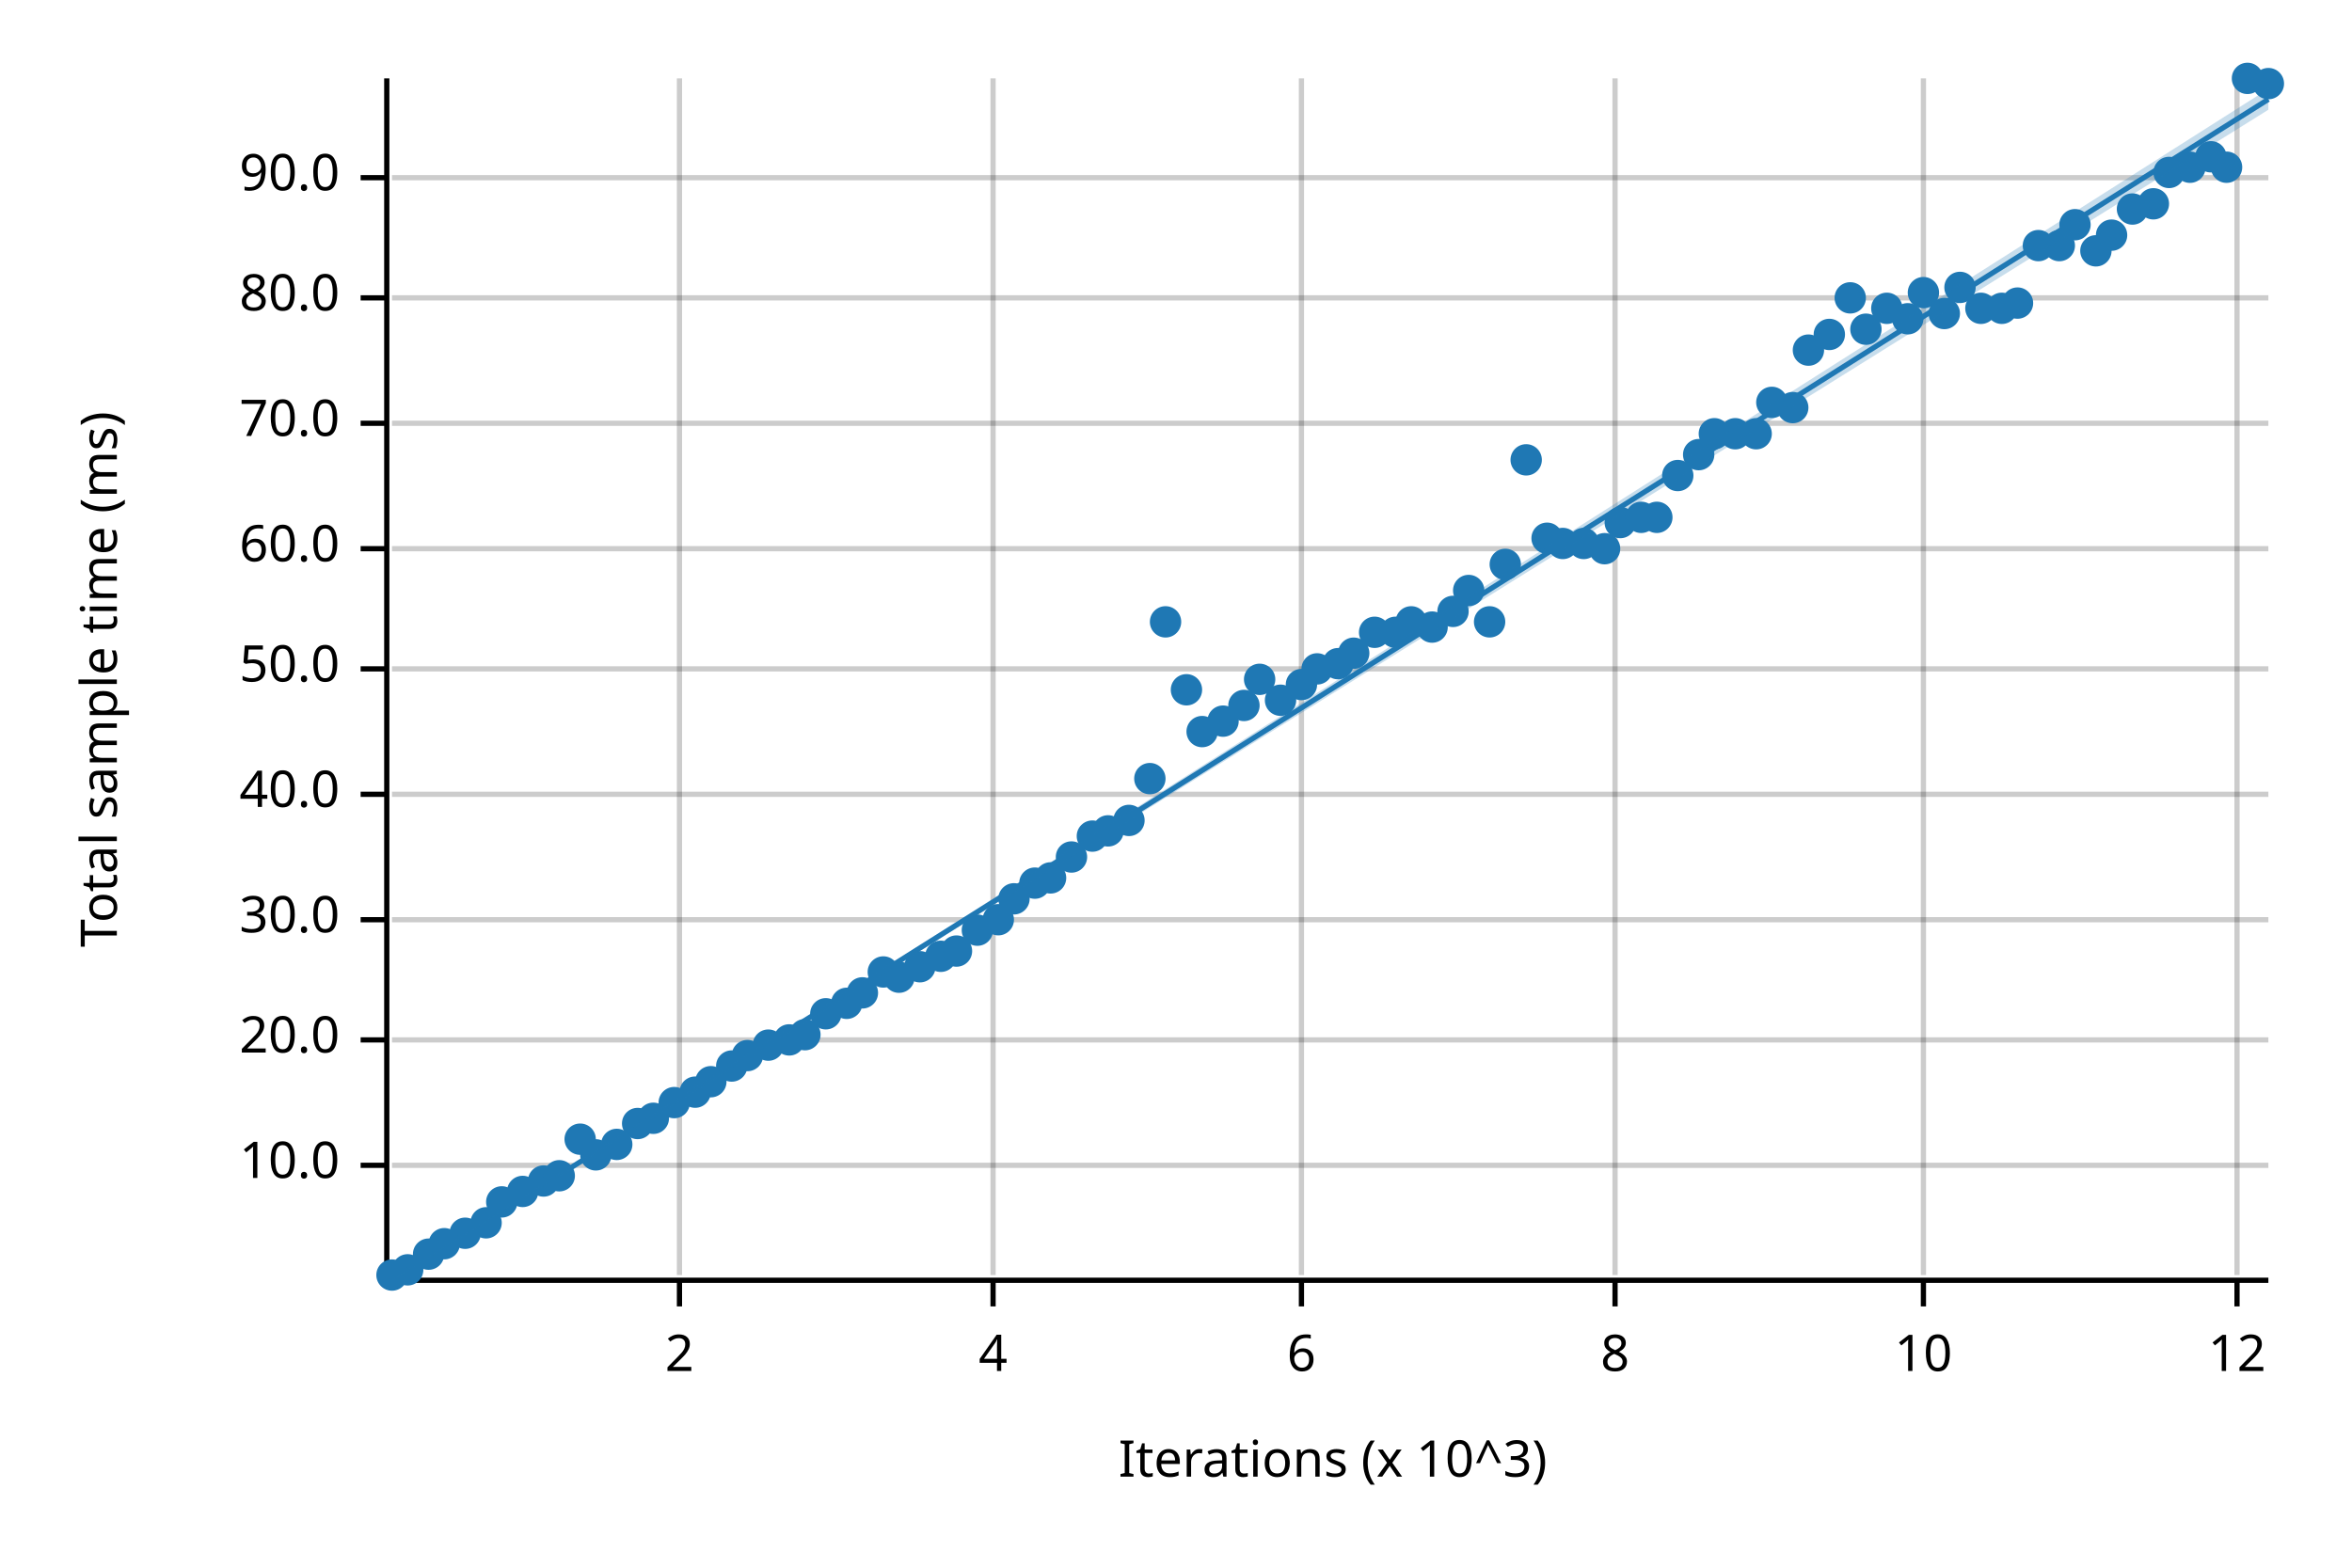
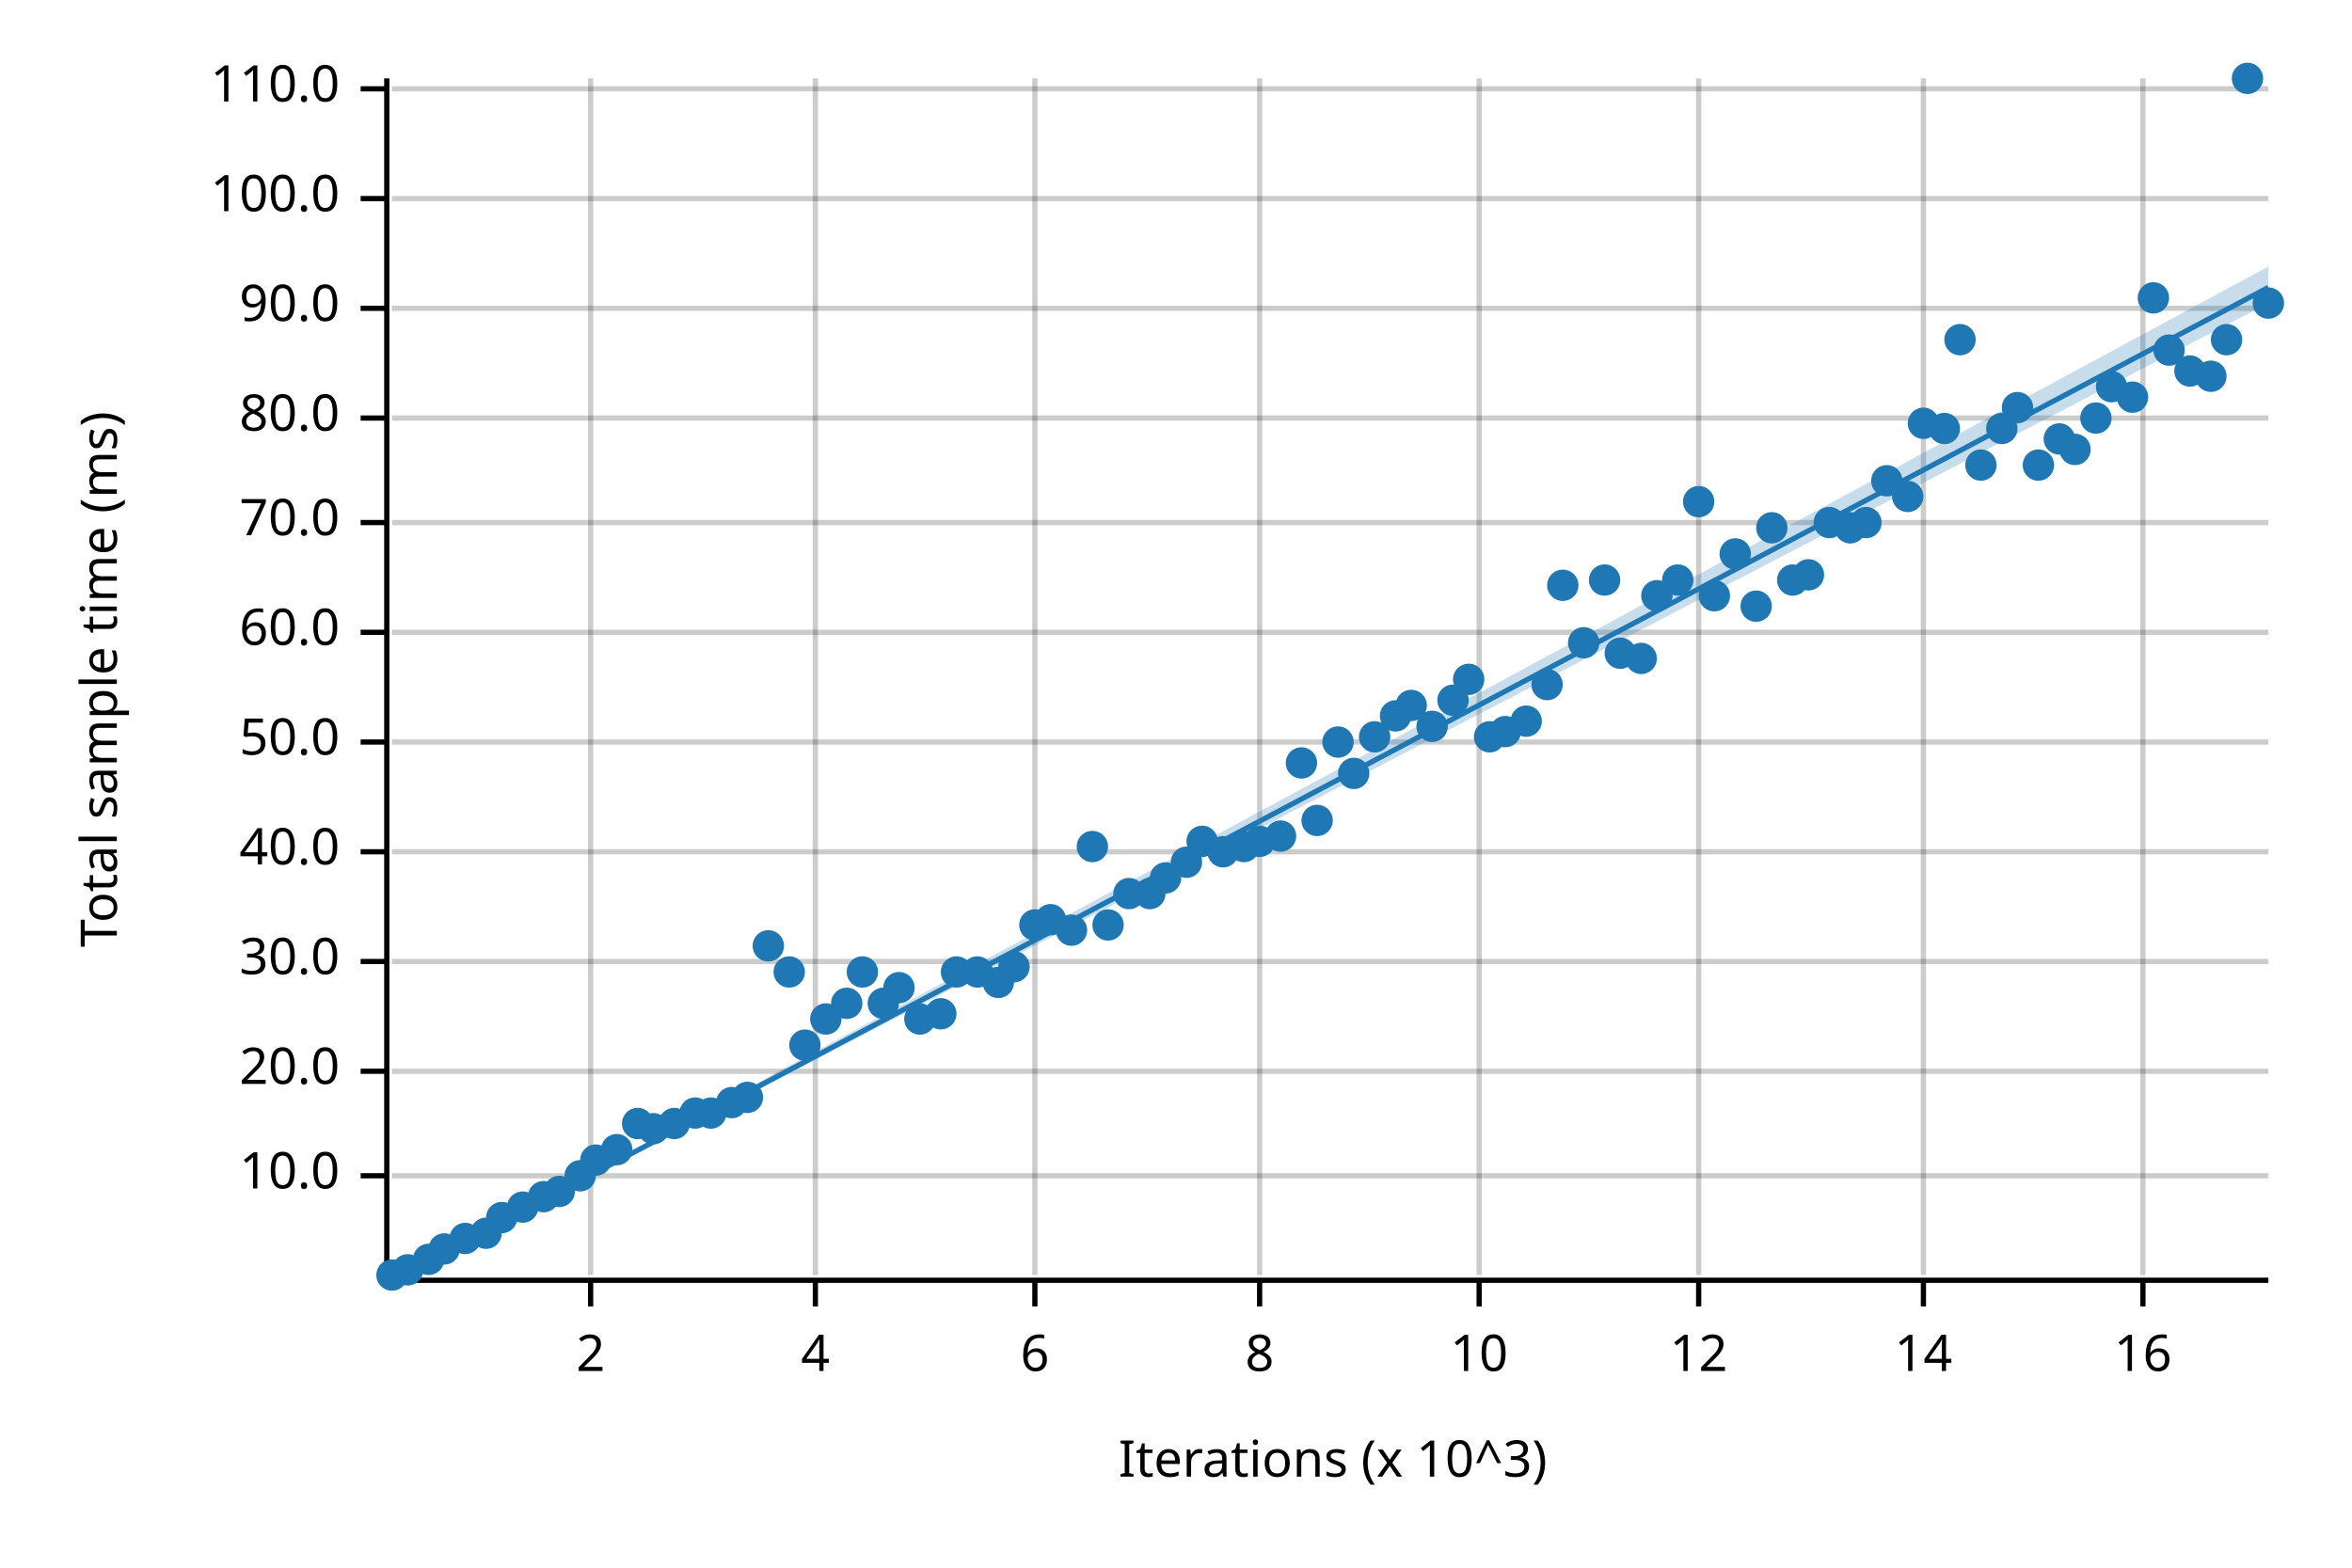
<svg xmlns="http://www.w3.org/2000/svg" width="450" height="300" viewBox="0 0 450 300">
  <text x="15" y="130" dy="0.76em" text-anchor="middle" font-family="sans-serif" font-size="9.677" opacity="1" fill="#000000" transform="rotate(270, 15, 130)">
Total sample time (ms)
</text>
  <text x="255" y="285" dy="-0.5ex" text-anchor="middle" font-family="sans-serif" font-size="9.677" opacity="1" fill="#000000">
Iterations (x 10^3)
</text>
-   <line opacity="0.2" stroke="#000000" stroke-width="1" x1="130" y1="244" x2="130" y2="15" />
-   <line opacity="0.2" stroke="#000000" stroke-width="1" x1="190" y1="244" x2="190" y2="15" />
-   <line opacity="0.2" stroke="#000000" stroke-width="1" x1="249" y1="244" x2="249" y2="15" />
-   <line opacity="0.2" stroke="#000000" stroke-width="1" x1="309" y1="244" x2="309" y2="15" />
+   <line opacity="0.2" stroke="#000000" stroke-width="1" x1="113" y1="244" x2="113" y2="15" />
+   <line opacity="0.2" stroke="#000000" stroke-width="1" x1="156" y1="244" x2="156" y2="15" />
+   <line opacity="0.2" stroke="#000000" stroke-width="1" x1="198" y1="244" x2="198" y2="15" />
+   <line opacity="0.2" stroke="#000000" stroke-width="1" x1="241" y1="244" x2="241" y2="15" />
+   <line opacity="0.2" stroke="#000000" stroke-width="1" x1="283" y1="244" x2="283" y2="15" />
+   <line opacity="0.2" stroke="#000000" stroke-width="1" x1="325" y1="244" x2="325" y2="15" />
  <line opacity="0.2" stroke="#000000" stroke-width="1" x1="368" y1="244" x2="368" y2="15" />
-   <line opacity="0.2" stroke="#000000" stroke-width="1" x1="428" y1="244" x2="428" y2="15" />
-   <line opacity="0.2" stroke="#000000" stroke-width="1" x1="75" y1="223" x2="434" y2="223" />
-   <line opacity="0.2" stroke="#000000" stroke-width="1" x1="75" y1="199" x2="434" y2="199" />
-   <line opacity="0.2" stroke="#000000" stroke-width="1" x1="75" y1="176" x2="434" y2="176" />
-   <line opacity="0.2" stroke="#000000" stroke-width="1" x1="75" y1="152" x2="434" y2="152" />
-   <line opacity="0.2" stroke="#000000" stroke-width="1" x1="75" y1="128" x2="434" y2="128" />
-   <line opacity="0.2" stroke="#000000" stroke-width="1" x1="75" y1="105" x2="434" y2="105" />
-   <line opacity="0.2" stroke="#000000" stroke-width="1" x1="75" y1="81" x2="434" y2="81" />
-   <line opacity="0.2" stroke="#000000" stroke-width="1" x1="75" y1="57" x2="434" y2="57" />
-   <line opacity="0.2" stroke="#000000" stroke-width="1" x1="75" y1="34" x2="434" y2="34" />
+   <line opacity="0.2" stroke="#000000" stroke-width="1" x1="410" y1="244" x2="410" y2="15" />
+   <line opacity="0.2" stroke="#000000" stroke-width="1" x1="75" y1="225" x2="434" y2="225" />
+   <line opacity="0.2" stroke="#000000" stroke-width="1" x1="75" y1="205" x2="434" y2="205" />
+   <line opacity="0.2" stroke="#000000" stroke-width="1" x1="75" y1="184" x2="434" y2="184" />
+   <line opacity="0.2" stroke="#000000" stroke-width="1" x1="75" y1="163" x2="434" y2="163" />
+   <line opacity="0.2" stroke="#000000" stroke-width="1" x1="75" y1="142" x2="434" y2="142" />
+   <line opacity="0.2" stroke="#000000" stroke-width="1" x1="75" y1="121" x2="434" y2="121" />
+   <line opacity="0.2" stroke="#000000" stroke-width="1" x1="75" y1="100" x2="434" y2="100" />
+   <line opacity="0.2" stroke="#000000" stroke-width="1" x1="75" y1="80" x2="434" y2="80" />
+   <line opacity="0.2" stroke="#000000" stroke-width="1" x1="75" y1="59" x2="434" y2="59" />
+   <line opacity="0.2" stroke="#000000" stroke-width="1" x1="75" y1="38" x2="434" y2="38" />
+   <line opacity="0.2" stroke="#000000" stroke-width="1" x1="75" y1="17" x2="434" y2="17" />
  <polyline fill="none" opacity="1" stroke="#000000" stroke-width="1" points="74,15 74,244 " />
-   <text x="65" y="223" dy="0.5ex" text-anchor="end" font-family="sans-serif" font-size="9.677" opacity="1" fill="#000000">
+   <text x="65" y="225" dy="0.5ex" text-anchor="end" font-family="sans-serif" font-size="9.677" opacity="1" fill="#000000">
10.0
</text>
-   <polyline fill="none" opacity="1" stroke="#000000" stroke-width="1" points="69,223 74,223 " />
-   <text x="65" y="199" dy="0.5ex" text-anchor="end" font-family="sans-serif" font-size="9.677" opacity="1" fill="#000000">
+   <polyline fill="none" opacity="1" stroke="#000000" stroke-width="1" points="69,225 74,225 " />
+   <text x="65" y="205" dy="0.5ex" text-anchor="end" font-family="sans-serif" font-size="9.677" opacity="1" fill="#000000">
20.0
</text>
-   <polyline fill="none" opacity="1" stroke="#000000" stroke-width="1" points="69,199 74,199 " />
-   <text x="65" y="176" dy="0.5ex" text-anchor="end" font-family="sans-serif" font-size="9.677" opacity="1" fill="#000000">
+   <polyline fill="none" opacity="1" stroke="#000000" stroke-width="1" points="69,205 74,205 " />
+   <text x="65" y="184" dy="0.5ex" text-anchor="end" font-family="sans-serif" font-size="9.677" opacity="1" fill="#000000">
30.0
</text>
-   <polyline fill="none" opacity="1" stroke="#000000" stroke-width="1" points="69,176 74,176 " />
-   <text x="65" y="152" dy="0.5ex" text-anchor="end" font-family="sans-serif" font-size="9.677" opacity="1" fill="#000000">
+   <polyline fill="none" opacity="1" stroke="#000000" stroke-width="1" points="69,184 74,184 " />
+   <text x="65" y="163" dy="0.5ex" text-anchor="end" font-family="sans-serif" font-size="9.677" opacity="1" fill="#000000">
40.0
</text>
-   <polyline fill="none" opacity="1" stroke="#000000" stroke-width="1" points="69,152 74,152 " />
-   <text x="65" y="128" dy="0.5ex" text-anchor="end" font-family="sans-serif" font-size="9.677" opacity="1" fill="#000000">
+   <polyline fill="none" opacity="1" stroke="#000000" stroke-width="1" points="69,163 74,163 " />
+   <text x="65" y="142" dy="0.5ex" text-anchor="end" font-family="sans-serif" font-size="9.677" opacity="1" fill="#000000">
50.0
</text>
-   <polyline fill="none" opacity="1" stroke="#000000" stroke-width="1" points="69,128 74,128 " />
-   <text x="65" y="105" dy="0.5ex" text-anchor="end" font-family="sans-serif" font-size="9.677" opacity="1" fill="#000000">
+   <polyline fill="none" opacity="1" stroke="#000000" stroke-width="1" points="69,142 74,142 " />
+   <text x="65" y="121" dy="0.5ex" text-anchor="end" font-family="sans-serif" font-size="9.677" opacity="1" fill="#000000">
60.0
</text>
-   <polyline fill="none" opacity="1" stroke="#000000" stroke-width="1" points="69,105 74,105 " />
-   <text x="65" y="81" dy="0.5ex" text-anchor="end" font-family="sans-serif" font-size="9.677" opacity="1" fill="#000000">
+   <polyline fill="none" opacity="1" stroke="#000000" stroke-width="1" points="69,121 74,121 " />
+   <text x="65" y="100" dy="0.5ex" text-anchor="end" font-family="sans-serif" font-size="9.677" opacity="1" fill="#000000">
70.0
</text>
-   <polyline fill="none" opacity="1" stroke="#000000" stroke-width="1" points="69,81 74,81 " />
-   <text x="65" y="57" dy="0.5ex" text-anchor="end" font-family="sans-serif" font-size="9.677" opacity="1" fill="#000000">
+   <polyline fill="none" opacity="1" stroke="#000000" stroke-width="1" points="69,100 74,100 " />
+   <text x="65" y="80" dy="0.5ex" text-anchor="end" font-family="sans-serif" font-size="9.677" opacity="1" fill="#000000">
80.0
</text>
-   <polyline fill="none" opacity="1" stroke="#000000" stroke-width="1" points="69,57 74,57 " />
-   <text x="65" y="34" dy="0.5ex" text-anchor="end" font-family="sans-serif" font-size="9.677" opacity="1" fill="#000000">
+   <polyline fill="none" opacity="1" stroke="#000000" stroke-width="1" points="69,80 74,80 " />
+   <text x="65" y="59" dy="0.5ex" text-anchor="end" font-family="sans-serif" font-size="9.677" opacity="1" fill="#000000">
90.0
</text>
-   <polyline fill="none" opacity="1" stroke="#000000" stroke-width="1" points="69,34 74,34 " />
+   <polyline fill="none" opacity="1" stroke="#000000" stroke-width="1" points="69,59 74,59 " />
+   <text x="65" y="38" dy="0.5ex" text-anchor="end" font-family="sans-serif" font-size="9.677" opacity="1" fill="#000000">
+ 100.0
+ </text>
+   <polyline fill="none" opacity="1" stroke="#000000" stroke-width="1" points="69,38 74,38 " />
+   <text x="65" y="17" dy="0.5ex" text-anchor="end" font-family="sans-serif" font-size="9.677" opacity="1" fill="#000000">
+ 110.0
+ </text>
+   <polyline fill="none" opacity="1" stroke="#000000" stroke-width="1" points="69,17 74,17 " />
  <polyline fill="none" opacity="1" stroke="#000000" stroke-width="1" points="75,245 434,245 " />
-   <text x="130" y="255" dy="0.76em" text-anchor="middle" font-family="sans-serif" font-size="9.677" opacity="1" fill="#000000">
+   <text x="113" y="255" dy="0.76em" text-anchor="middle" font-family="sans-serif" font-size="9.677" opacity="1" fill="#000000">
2
</text>
-   <polyline fill="none" opacity="1" stroke="#000000" stroke-width="1" points="130,245 130,250 " />
-   <text x="190" y="255" dy="0.76em" text-anchor="middle" font-family="sans-serif" font-size="9.677" opacity="1" fill="#000000">
+   <polyline fill="none" opacity="1" stroke="#000000" stroke-width="1" points="113,245 113,250 " />
+   <text x="156" y="255" dy="0.76em" text-anchor="middle" font-family="sans-serif" font-size="9.677" opacity="1" fill="#000000">
4
</text>
-   <polyline fill="none" opacity="1" stroke="#000000" stroke-width="1" points="190,245 190,250 " />
-   <text x="249" y="255" dy="0.76em" text-anchor="middle" font-family="sans-serif" font-size="9.677" opacity="1" fill="#000000">
+   <polyline fill="none" opacity="1" stroke="#000000" stroke-width="1" points="156,245 156,250 " />
+   <text x="198" y="255" dy="0.76em" text-anchor="middle" font-family="sans-serif" font-size="9.677" opacity="1" fill="#000000">
6
</text>
-   <polyline fill="none" opacity="1" stroke="#000000" stroke-width="1" points="249,245 249,250 " />
-   <text x="309" y="255" dy="0.76em" text-anchor="middle" font-family="sans-serif" font-size="9.677" opacity="1" fill="#000000">
+   <polyline fill="none" opacity="1" stroke="#000000" stroke-width="1" points="198,245 198,250 " />
+   <text x="241" y="255" dy="0.76em" text-anchor="middle" font-family="sans-serif" font-size="9.677" opacity="1" fill="#000000">
8
</text>
-   <polyline fill="none" opacity="1" stroke="#000000" stroke-width="1" points="309,245 309,250 " />
+   <polyline fill="none" opacity="1" stroke="#000000" stroke-width="1" points="241,245 241,250 " />
+   <text x="283" y="255" dy="0.76em" text-anchor="middle" font-family="sans-serif" font-size="9.677" opacity="1" fill="#000000">
+ 10
+ </text>
+   <polyline fill="none" opacity="1" stroke="#000000" stroke-width="1" points="283,245 283,250 " />
+   <text x="325" y="255" dy="0.76em" text-anchor="middle" font-family="sans-serif" font-size="9.677" opacity="1" fill="#000000">
+ 12
+ </text>
+   <polyline fill="none" opacity="1" stroke="#000000" stroke-width="1" points="325,245 325,250 " />
  <text x="368" y="255" dy="0.76em" text-anchor="middle" font-family="sans-serif" font-size="9.677" opacity="1" fill="#000000">
- 10
+ 14
</text>
  <polyline fill="none" opacity="1" stroke="#000000" stroke-width="1" points="368,245 368,250 " />
-   <text x="428" y="255" dy="0.76em" text-anchor="middle" font-family="sans-serif" font-size="9.677" opacity="1" fill="#000000">
- 12
- </text>
-   <polyline fill="none" opacity="1" stroke="#000000" stroke-width="1" points="428,245 428,250 " />
+   <text x="410" y="255" dy="0.76em" text-anchor="middle" font-family="sans-serif" font-size="9.677" opacity="1" fill="#000000">
+ 16
+ </text>
+   <polyline fill="none" opacity="1" stroke="#000000" stroke-width="1" points="410,245 410,250 " />
  <circle cx="75" cy="244" r="3" opacity="1" fill="#1F78B4" stroke="none" stroke-width="1" />
  <circle cx="78" cy="243" r="3" opacity="1" fill="#1F78B4" stroke="none" stroke-width="1" />
-   <circle cx="82" cy="240" r="3" opacity="1" fill="#1F78B4" stroke="none" stroke-width="1" />
-   <circle cx="85" cy="238" r="3" opacity="1" fill="#1F78B4" stroke="none" stroke-width="1" />
-   <circle cx="89" cy="236" r="3" opacity="1" fill="#1F78B4" stroke="none" stroke-width="1" />
-   <circle cx="93" cy="234" r="3" opacity="1" fill="#1F78B4" stroke="none" stroke-width="1" />
-   <circle cx="96" cy="230" r="3" opacity="1" fill="#1F78B4" stroke="none" stroke-width="1" />
-   <circle cx="100" cy="228" r="3" opacity="1" fill="#1F78B4" stroke="none" stroke-width="1" />
-   <circle cx="104" cy="226" r="3" opacity="1" fill="#1F78B4" stroke="none" stroke-width="1" />
-   <circle cx="107" cy="225" r="3" opacity="1" fill="#1F78B4" stroke="none" stroke-width="1" />
-   <circle cx="111" cy="218" r="3" opacity="1" fill="#1F78B4" stroke="none" stroke-width="1" />
-   <circle cx="114" cy="221" r="3" opacity="1" fill="#1F78B4" stroke="none" stroke-width="1" />
-   <circle cx="118" cy="219" r="3" opacity="1" fill="#1F78B4" stroke="none" stroke-width="1" />
+   <circle cx="82" cy="241" r="3" opacity="1" fill="#1F78B4" stroke="none" stroke-width="1" />
+   <circle cx="85" cy="239" r="3" opacity="1" fill="#1F78B4" stroke="none" stroke-width="1" />
+   <circle cx="89" cy="237" r="3" opacity="1" fill="#1F78B4" stroke="none" stroke-width="1" />
+   <circle cx="93" cy="236" r="3" opacity="1" fill="#1F78B4" stroke="none" stroke-width="1" />
+   <circle cx="96" cy="233" r="3" opacity="1" fill="#1F78B4" stroke="none" stroke-width="1" />
+   <circle cx="100" cy="231" r="3" opacity="1" fill="#1F78B4" stroke="none" stroke-width="1" />
+   <circle cx="104" cy="229" r="3" opacity="1" fill="#1F78B4" stroke="none" stroke-width="1" />
+   <circle cx="107" cy="228" r="3" opacity="1" fill="#1F78B4" stroke="none" stroke-width="1" />
+   <circle cx="111" cy="225" r="3" opacity="1" fill="#1F78B4" stroke="none" stroke-width="1" />
+   <circle cx="114" cy="222" r="3" opacity="1" fill="#1F78B4" stroke="none" stroke-width="1" />
+   <circle cx="118" cy="220" r="3" opacity="1" fill="#1F78B4" stroke="none" stroke-width="1" />
  <circle cx="122" cy="215" r="3" opacity="1" fill="#1F78B4" stroke="none" stroke-width="1" />
-   <circle cx="125" cy="214" r="3" opacity="1" fill="#1F78B4" stroke="none" stroke-width="1" />
-   <circle cx="129" cy="211" r="3" opacity="1" fill="#1F78B4" stroke="none" stroke-width="1" />
-   <circle cx="133" cy="209" r="3" opacity="1" fill="#1F78B4" stroke="none" stroke-width="1" />
-   <circle cx="136" cy="207" r="3" opacity="1" fill="#1F78B4" stroke="none" stroke-width="1" />
-   <circle cx="140" cy="204" r="3" opacity="1" fill="#1F78B4" stroke="none" stroke-width="1" />
-   <circle cx="143" cy="202" r="3" opacity="1" fill="#1F78B4" stroke="none" stroke-width="1" />
-   <circle cx="147" cy="200" r="3" opacity="1" fill="#1F78B4" stroke="none" stroke-width="1" />
-   <circle cx="151" cy="199" r="3" opacity="1" fill="#1F78B4" stroke="none" stroke-width="1" />
-   <circle cx="154" cy="198" r="3" opacity="1" fill="#1F78B4" stroke="none" stroke-width="1" />
-   <circle cx="158" cy="194" r="3" opacity="1" fill="#1F78B4" stroke="none" stroke-width="1" />
+   <circle cx="125" cy="216" r="3" opacity="1" fill="#1F78B4" stroke="none" stroke-width="1" />
+   <circle cx="129" cy="215" r="3" opacity="1" fill="#1F78B4" stroke="none" stroke-width="1" />
+   <circle cx="133" cy="213" r="3" opacity="1" fill="#1F78B4" stroke="none" stroke-width="1" />
+   <circle cx="136" cy="213" r="3" opacity="1" fill="#1F78B4" stroke="none" stroke-width="1" />
+   <circle cx="140" cy="211" r="3" opacity="1" fill="#1F78B4" stroke="none" stroke-width="1" />
+   <circle cx="143" cy="210" r="3" opacity="1" fill="#1F78B4" stroke="none" stroke-width="1" />
+   <circle cx="147" cy="181" r="3" opacity="1" fill="#1F78B4" stroke="none" stroke-width="1" />
+   <circle cx="151" cy="186" r="3" opacity="1" fill="#1F78B4" stroke="none" stroke-width="1" />
+   <circle cx="154" cy="200" r="3" opacity="1" fill="#1F78B4" stroke="none" stroke-width="1" />
+   <circle cx="158" cy="195" r="3" opacity="1" fill="#1F78B4" stroke="none" stroke-width="1" />
  <circle cx="162" cy="192" r="3" opacity="1" fill="#1F78B4" stroke="none" stroke-width="1" />
-   <circle cx="165" cy="190" r="3" opacity="1" fill="#1F78B4" stroke="none" stroke-width="1" />
-   <circle cx="169" cy="186" r="3" opacity="1" fill="#1F78B4" stroke="none" stroke-width="1" />
-   <circle cx="172" cy="187" r="3" opacity="1" fill="#1F78B4" stroke="none" stroke-width="1" />
-   <circle cx="176" cy="185" r="3" opacity="1" fill="#1F78B4" stroke="none" stroke-width="1" />
-   <circle cx="180" cy="183" r="3" opacity="1" fill="#1F78B4" stroke="none" stroke-width="1" />
-   <circle cx="183" cy="182" r="3" opacity="1" fill="#1F78B4" stroke="none" stroke-width="1" />
-   <circle cx="187" cy="178" r="3" opacity="1" fill="#1F78B4" stroke="none" stroke-width="1" />
-   <circle cx="191" cy="176" r="3" opacity="1" fill="#1F78B4" stroke="none" stroke-width="1" />
-   <circle cx="194" cy="172" r="3" opacity="1" fill="#1F78B4" stroke="none" stroke-width="1" />
-   <circle cx="198" cy="169" r="3" opacity="1" fill="#1F78B4" stroke="none" stroke-width="1" />
-   <circle cx="201" cy="168" r="3" opacity="1" fill="#1F78B4" stroke="none" stroke-width="1" />
-   <circle cx="205" cy="164" r="3" opacity="1" fill="#1F78B4" stroke="none" stroke-width="1" />
-   <circle cx="209" cy="160" r="3" opacity="1" fill="#1F78B4" stroke="none" stroke-width="1" />
-   <circle cx="212" cy="159" r="3" opacity="1" fill="#1F78B4" stroke="none" stroke-width="1" />
-   <circle cx="216" cy="157" r="3" opacity="1" fill="#1F78B4" stroke="none" stroke-width="1" />
-   <circle cx="220" cy="149" r="3" opacity="1" fill="#1F78B4" stroke="none" stroke-width="1" />
-   <circle cx="223" cy="119" r="3" opacity="1" fill="#1F78B4" stroke="none" stroke-width="1" />
-   <circle cx="227" cy="132" r="3" opacity="1" fill="#1F78B4" stroke="none" stroke-width="1" />
-   <circle cx="230" cy="140" r="3" opacity="1" fill="#1F78B4" stroke="none" stroke-width="1" />
-   <circle cx="234" cy="138" r="3" opacity="1" fill="#1F78B4" stroke="none" stroke-width="1" />
-   <circle cx="238" cy="135" r="3" opacity="1" fill="#1F78B4" stroke="none" stroke-width="1" />
-   <circle cx="241" cy="130" r="3" opacity="1" fill="#1F78B4" stroke="none" stroke-width="1" />
-   <circle cx="245" cy="134" r="3" opacity="1" fill="#1F78B4" stroke="none" stroke-width="1" />
-   <circle cx="249" cy="131" r="3" opacity="1" fill="#1F78B4" stroke="none" stroke-width="1" />
-   <circle cx="252" cy="128" r="3" opacity="1" fill="#1F78B4" stroke="none" stroke-width="1" />
-   <circle cx="256" cy="127" r="3" opacity="1" fill="#1F78B4" stroke="none" stroke-width="1" />
-   <circle cx="259" cy="125" r="3" opacity="1" fill="#1F78B4" stroke="none" stroke-width="1" />
-   <circle cx="263" cy="121" r="3" opacity="1" fill="#1F78B4" stroke="none" stroke-width="1" />
-   <circle cx="267" cy="121" r="3" opacity="1" fill="#1F78B4" stroke="none" stroke-width="1" />
-   <circle cx="270" cy="119" r="3" opacity="1" fill="#1F78B4" stroke="none" stroke-width="1" />
-   <circle cx="274" cy="120" r="3" opacity="1" fill="#1F78B4" stroke="none" stroke-width="1" />
-   <circle cx="278" cy="117" r="3" opacity="1" fill="#1F78B4" stroke="none" stroke-width="1" />
-   <circle cx="281" cy="113" r="3" opacity="1" fill="#1F78B4" stroke="none" stroke-width="1" />
-   <circle cx="285" cy="119" r="3" opacity="1" fill="#1F78B4" stroke="none" stroke-width="1" />
-   <circle cx="288" cy="108" r="3" opacity="1" fill="#1F78B4" stroke="none" stroke-width="1" />
-   <circle cx="292" cy="88" r="3" opacity="1" fill="#1F78B4" stroke="none" stroke-width="1" />
-   <circle cx="296" cy="103" r="3" opacity="1" fill="#1F78B4" stroke="none" stroke-width="1" />
-   <circle cx="299" cy="104" r="3" opacity="1" fill="#1F78B4" stroke="none" stroke-width="1" />
-   <circle cx="303" cy="104" r="3" opacity="1" fill="#1F78B4" stroke="none" stroke-width="1" />
-   <circle cx="307" cy="105" r="3" opacity="1" fill="#1F78B4" stroke="none" stroke-width="1" />
-   <circle cx="310" cy="100" r="3" opacity="1" fill="#1F78B4" stroke="none" stroke-width="1" />
-   <circle cx="314" cy="99" r="3" opacity="1" fill="#1F78B4" stroke="none" stroke-width="1" />
-   <circle cx="317" cy="99" r="3" opacity="1" fill="#1F78B4" stroke="none" stroke-width="1" />
-   <circle cx="321" cy="91" r="3" opacity="1" fill="#1F78B4" stroke="none" stroke-width="1" />
-   <circle cx="325" cy="87" r="3" opacity="1" fill="#1F78B4" stroke="none" stroke-width="1" />
-   <circle cx="328" cy="83" r="3" opacity="1" fill="#1F78B4" stroke="none" stroke-width="1" />
-   <circle cx="332" cy="83" r="3" opacity="1" fill="#1F78B4" stroke="none" stroke-width="1" />
-   <circle cx="336" cy="83" r="3" opacity="1" fill="#1F78B4" stroke="none" stroke-width="1" />
-   <circle cx="339" cy="77" r="3" opacity="1" fill="#1F78B4" stroke="none" stroke-width="1" />
-   <circle cx="343" cy="78" r="3" opacity="1" fill="#1F78B4" stroke="none" stroke-width="1" />
-   <circle cx="346" cy="67" r="3" opacity="1" fill="#1F78B4" stroke="none" stroke-width="1" />
-   <circle cx="350" cy="64" r="3" opacity="1" fill="#1F78B4" stroke="none" stroke-width="1" />
-   <circle cx="354" cy="57" r="3" opacity="1" fill="#1F78B4" stroke="none" stroke-width="1" />
-   <circle cx="357" cy="63" r="3" opacity="1" fill="#1F78B4" stroke="none" stroke-width="1" />
-   <circle cx="361" cy="59" r="3" opacity="1" fill="#1F78B4" stroke="none" stroke-width="1" />
-   <circle cx="365" cy="61" r="3" opacity="1" fill="#1F78B4" stroke="none" stroke-width="1" />
-   <circle cx="368" cy="56" r="3" opacity="1" fill="#1F78B4" stroke="none" stroke-width="1" />
-   <circle cx="372" cy="60" r="3" opacity="1" fill="#1F78B4" stroke="none" stroke-width="1" />
-   <circle cx="375" cy="55" r="3" opacity="1" fill="#1F78B4" stroke="none" stroke-width="1" />
-   <circle cx="379" cy="59" r="3" opacity="1" fill="#1F78B4" stroke="none" stroke-width="1" />
-   <circle cx="383" cy="59" r="3" opacity="1" fill="#1F78B4" stroke="none" stroke-width="1" />
-   <circle cx="386" cy="58" r="3" opacity="1" fill="#1F78B4" stroke="none" stroke-width="1" />
-   <circle cx="390" cy="47" r="3" opacity="1" fill="#1F78B4" stroke="none" stroke-width="1" />
-   <circle cx="394" cy="47" r="3" opacity="1" fill="#1F78B4" stroke="none" stroke-width="1" />
-   <circle cx="397" cy="43" r="3" opacity="1" fill="#1F78B4" stroke="none" stroke-width="1" />
-   <circle cx="401" cy="48" r="3" opacity="1" fill="#1F78B4" stroke="none" stroke-width="1" />
-   <circle cx="404" cy="45" r="3" opacity="1" fill="#1F78B4" stroke="none" stroke-width="1" />
-   <circle cx="408" cy="40" r="3" opacity="1" fill="#1F78B4" stroke="none" stroke-width="1" />
-   <circle cx="412" cy="39" r="3" opacity="1" fill="#1F78B4" stroke="none" stroke-width="1" />
-   <circle cx="415" cy="33" r="3" opacity="1" fill="#1F78B4" stroke="none" stroke-width="1" />
-   <circle cx="419" cy="32" r="3" opacity="1" fill="#1F78B4" stroke="none" stroke-width="1" />
-   <circle cx="423" cy="30" r="3" opacity="1" fill="#1F78B4" stroke="none" stroke-width="1" />
-   <circle cx="426" cy="32" r="3" opacity="1" fill="#1F78B4" stroke="none" stroke-width="1" />
+   <circle cx="165" cy="186" r="3" opacity="1" fill="#1F78B4" stroke="none" stroke-width="1" />
+   <circle cx="169" cy="192" r="3" opacity="1" fill="#1F78B4" stroke="none" stroke-width="1" />
+   <circle cx="172" cy="189" r="3" opacity="1" fill="#1F78B4" stroke="none" stroke-width="1" />
+   <circle cx="176" cy="195" r="3" opacity="1" fill="#1F78B4" stroke="none" stroke-width="1" />
+   <circle cx="180" cy="194" r="3" opacity="1" fill="#1F78B4" stroke="none" stroke-width="1" />
+   <circle cx="183" cy="186" r="3" opacity="1" fill="#1F78B4" stroke="none" stroke-width="1" />
+   <circle cx="187" cy="186" r="3" opacity="1" fill="#1F78B4" stroke="none" stroke-width="1" />
+   <circle cx="191" cy="188" r="3" opacity="1" fill="#1F78B4" stroke="none" stroke-width="1" />
+   <circle cx="194" cy="185" r="3" opacity="1" fill="#1F78B4" stroke="none" stroke-width="1" />
+   <circle cx="198" cy="177" r="3" opacity="1" fill="#1F78B4" stroke="none" stroke-width="1" />
+   <circle cx="201" cy="176" r="3" opacity="1" fill="#1F78B4" stroke="none" stroke-width="1" />
+   <circle cx="205" cy="178" r="3" opacity="1" fill="#1F78B4" stroke="none" stroke-width="1" />
+   <circle cx="209" cy="162" r="3" opacity="1" fill="#1F78B4" stroke="none" stroke-width="1" />
+   <circle cx="212" cy="177" r="3" opacity="1" fill="#1F78B4" stroke="none" stroke-width="1" />
+   <circle cx="216" cy="171" r="3" opacity="1" fill="#1F78B4" stroke="none" stroke-width="1" />
+   <circle cx="220" cy="171" r="3" opacity="1" fill="#1F78B4" stroke="none" stroke-width="1" />
+   <circle cx="223" cy="168" r="3" opacity="1" fill="#1F78B4" stroke="none" stroke-width="1" />
+   <circle cx="227" cy="165" r="3" opacity="1" fill="#1F78B4" stroke="none" stroke-width="1" />
+   <circle cx="230" cy="161" r="3" opacity="1" fill="#1F78B4" stroke="none" stroke-width="1" />
+   <circle cx="234" cy="163" r="3" opacity="1" fill="#1F78B4" stroke="none" stroke-width="1" />
+   <circle cx="238" cy="162" r="3" opacity="1" fill="#1F78B4" stroke="none" stroke-width="1" />
+   <circle cx="241" cy="161" r="3" opacity="1" fill="#1F78B4" stroke="none" stroke-width="1" />
+   <circle cx="245" cy="160" r="3" opacity="1" fill="#1F78B4" stroke="none" stroke-width="1" />
+   <circle cx="249" cy="146" r="3" opacity="1" fill="#1F78B4" stroke="none" stroke-width="1" />
+   <circle cx="252" cy="157" r="3" opacity="1" fill="#1F78B4" stroke="none" stroke-width="1" />
+   <circle cx="256" cy="142" r="3" opacity="1" fill="#1F78B4" stroke="none" stroke-width="1" />
+   <circle cx="259" cy="148" r="3" opacity="1" fill="#1F78B4" stroke="none" stroke-width="1" />
+   <circle cx="263" cy="141" r="3" opacity="1" fill="#1F78B4" stroke="none" stroke-width="1" />
+   <circle cx="267" cy="137" r="3" opacity="1" fill="#1F78B4" stroke="none" stroke-width="1" />
+   <circle cx="270" cy="135" r="3" opacity="1" fill="#1F78B4" stroke="none" stroke-width="1" />
+   <circle cx="274" cy="139" r="3" opacity="1" fill="#1F78B4" stroke="none" stroke-width="1" />
+   <circle cx="278" cy="134" r="3" opacity="1" fill="#1F78B4" stroke="none" stroke-width="1" />
+   <circle cx="281" cy="130" r="3" opacity="1" fill="#1F78B4" stroke="none" stroke-width="1" />
+   <circle cx="285" cy="141" r="3" opacity="1" fill="#1F78B4" stroke="none" stroke-width="1" />
+   <circle cx="288" cy="140" r="3" opacity="1" fill="#1F78B4" stroke="none" stroke-width="1" />
+   <circle cx="292" cy="138" r="3" opacity="1" fill="#1F78B4" stroke="none" stroke-width="1" />
+   <circle cx="296" cy="131" r="3" opacity="1" fill="#1F78B4" stroke="none" stroke-width="1" />
+   <circle cx="299" cy="112" r="3" opacity="1" fill="#1F78B4" stroke="none" stroke-width="1" />
+   <circle cx="303" cy="123" r="3" opacity="1" fill="#1F78B4" stroke="none" stroke-width="1" />
+   <circle cx="307" cy="111" r="3" opacity="1" fill="#1F78B4" stroke="none" stroke-width="1" />
+   <circle cx="310" cy="125" r="3" opacity="1" fill="#1F78B4" stroke="none" stroke-width="1" />
+   <circle cx="314" cy="126" r="3" opacity="1" fill="#1F78B4" stroke="none" stroke-width="1" />
+   <circle cx="317" cy="114" r="3" opacity="1" fill="#1F78B4" stroke="none" stroke-width="1" />
+   <circle cx="321" cy="111" r="3" opacity="1" fill="#1F78B4" stroke="none" stroke-width="1" />
+   <circle cx="325" cy="96" r="3" opacity="1" fill="#1F78B4" stroke="none" stroke-width="1" />
+   <circle cx="328" cy="114" r="3" opacity="1" fill="#1F78B4" stroke="none" stroke-width="1" />
+   <circle cx="332" cy="106" r="3" opacity="1" fill="#1F78B4" stroke="none" stroke-width="1" />
+   <circle cx="336" cy="116" r="3" opacity="1" fill="#1F78B4" stroke="none" stroke-width="1" />
+   <circle cx="339" cy="101" r="3" opacity="1" fill="#1F78B4" stroke="none" stroke-width="1" />
+   <circle cx="343" cy="111" r="3" opacity="1" fill="#1F78B4" stroke="none" stroke-width="1" />
+   <circle cx="346" cy="110" r="3" opacity="1" fill="#1F78B4" stroke="none" stroke-width="1" />
+   <circle cx="350" cy="100" r="3" opacity="1" fill="#1F78B4" stroke="none" stroke-width="1" />
+   <circle cx="354" cy="101" r="3" opacity="1" fill="#1F78B4" stroke="none" stroke-width="1" />
+   <circle cx="357" cy="100" r="3" opacity="1" fill="#1F78B4" stroke="none" stroke-width="1" />
+   <circle cx="361" cy="92" r="3" opacity="1" fill="#1F78B4" stroke="none" stroke-width="1" />
+   <circle cx="365" cy="95" r="3" opacity="1" fill="#1F78B4" stroke="none" stroke-width="1" />
+   <circle cx="368" cy="81" r="3" opacity="1" fill="#1F78B4" stroke="none" stroke-width="1" />
+   <circle cx="372" cy="82" r="3" opacity="1" fill="#1F78B4" stroke="none" stroke-width="1" />
+   <circle cx="375" cy="65" r="3" opacity="1" fill="#1F78B4" stroke="none" stroke-width="1" />
+   <circle cx="379" cy="89" r="3" opacity="1" fill="#1F78B4" stroke="none" stroke-width="1" />
+   <circle cx="383" cy="82" r="3" opacity="1" fill="#1F78B4" stroke="none" stroke-width="1" />
+   <circle cx="386" cy="78" r="3" opacity="1" fill="#1F78B4" stroke="none" stroke-width="1" />
+   <circle cx="390" cy="89" r="3" opacity="1" fill="#1F78B4" stroke="none" stroke-width="1" />
+   <circle cx="394" cy="84" r="3" opacity="1" fill="#1F78B4" stroke="none" stroke-width="1" />
+   <circle cx="397" cy="86" r="3" opacity="1" fill="#1F78B4" stroke="none" stroke-width="1" />
+   <circle cx="401" cy="80" r="3" opacity="1" fill="#1F78B4" stroke="none" stroke-width="1" />
+   <circle cx="404" cy="74" r="3" opacity="1" fill="#1F78B4" stroke="none" stroke-width="1" />
+   <circle cx="408" cy="76" r="3" opacity="1" fill="#1F78B4" stroke="none" stroke-width="1" />
+   <circle cx="412" cy="57" r="3" opacity="1" fill="#1F78B4" stroke="none" stroke-width="1" />
+   <circle cx="415" cy="67" r="3" opacity="1" fill="#1F78B4" stroke="none" stroke-width="1" />
+   <circle cx="419" cy="71" r="3" opacity="1" fill="#1F78B4" stroke="none" stroke-width="1" />
+   <circle cx="423" cy="72" r="3" opacity="1" fill="#1F78B4" stroke="none" stroke-width="1" />
+   <circle cx="426" cy="65" r="3" opacity="1" fill="#1F78B4" stroke="none" stroke-width="1" />
  <circle cx="430" cy="15" r="3" opacity="1" fill="#1F78B4" stroke="none" stroke-width="1" />
-   <circle cx="434" cy="16" r="3" opacity="1" fill="#1F78B4" stroke="none" stroke-width="1" />
-   <polyline fill="none" opacity="1" stroke="#1F78B4" stroke-width="1" points="75,245 434,19 " />
-   <polygon opacity="0.25" fill="#1F78B4" points="75,245 434,21 434,17 " />
+   <circle cx="434" cy="58" r="3" opacity="1" fill="#1F78B4" stroke="none" stroke-width="1" />
+   <polyline fill="none" opacity="1" stroke="#1F78B4" stroke-width="1" points="75,245 434,55 " />
+   <polygon opacity="0.25" fill="#1F78B4" points="75,245 434,58 434,51 " />
</svg>
